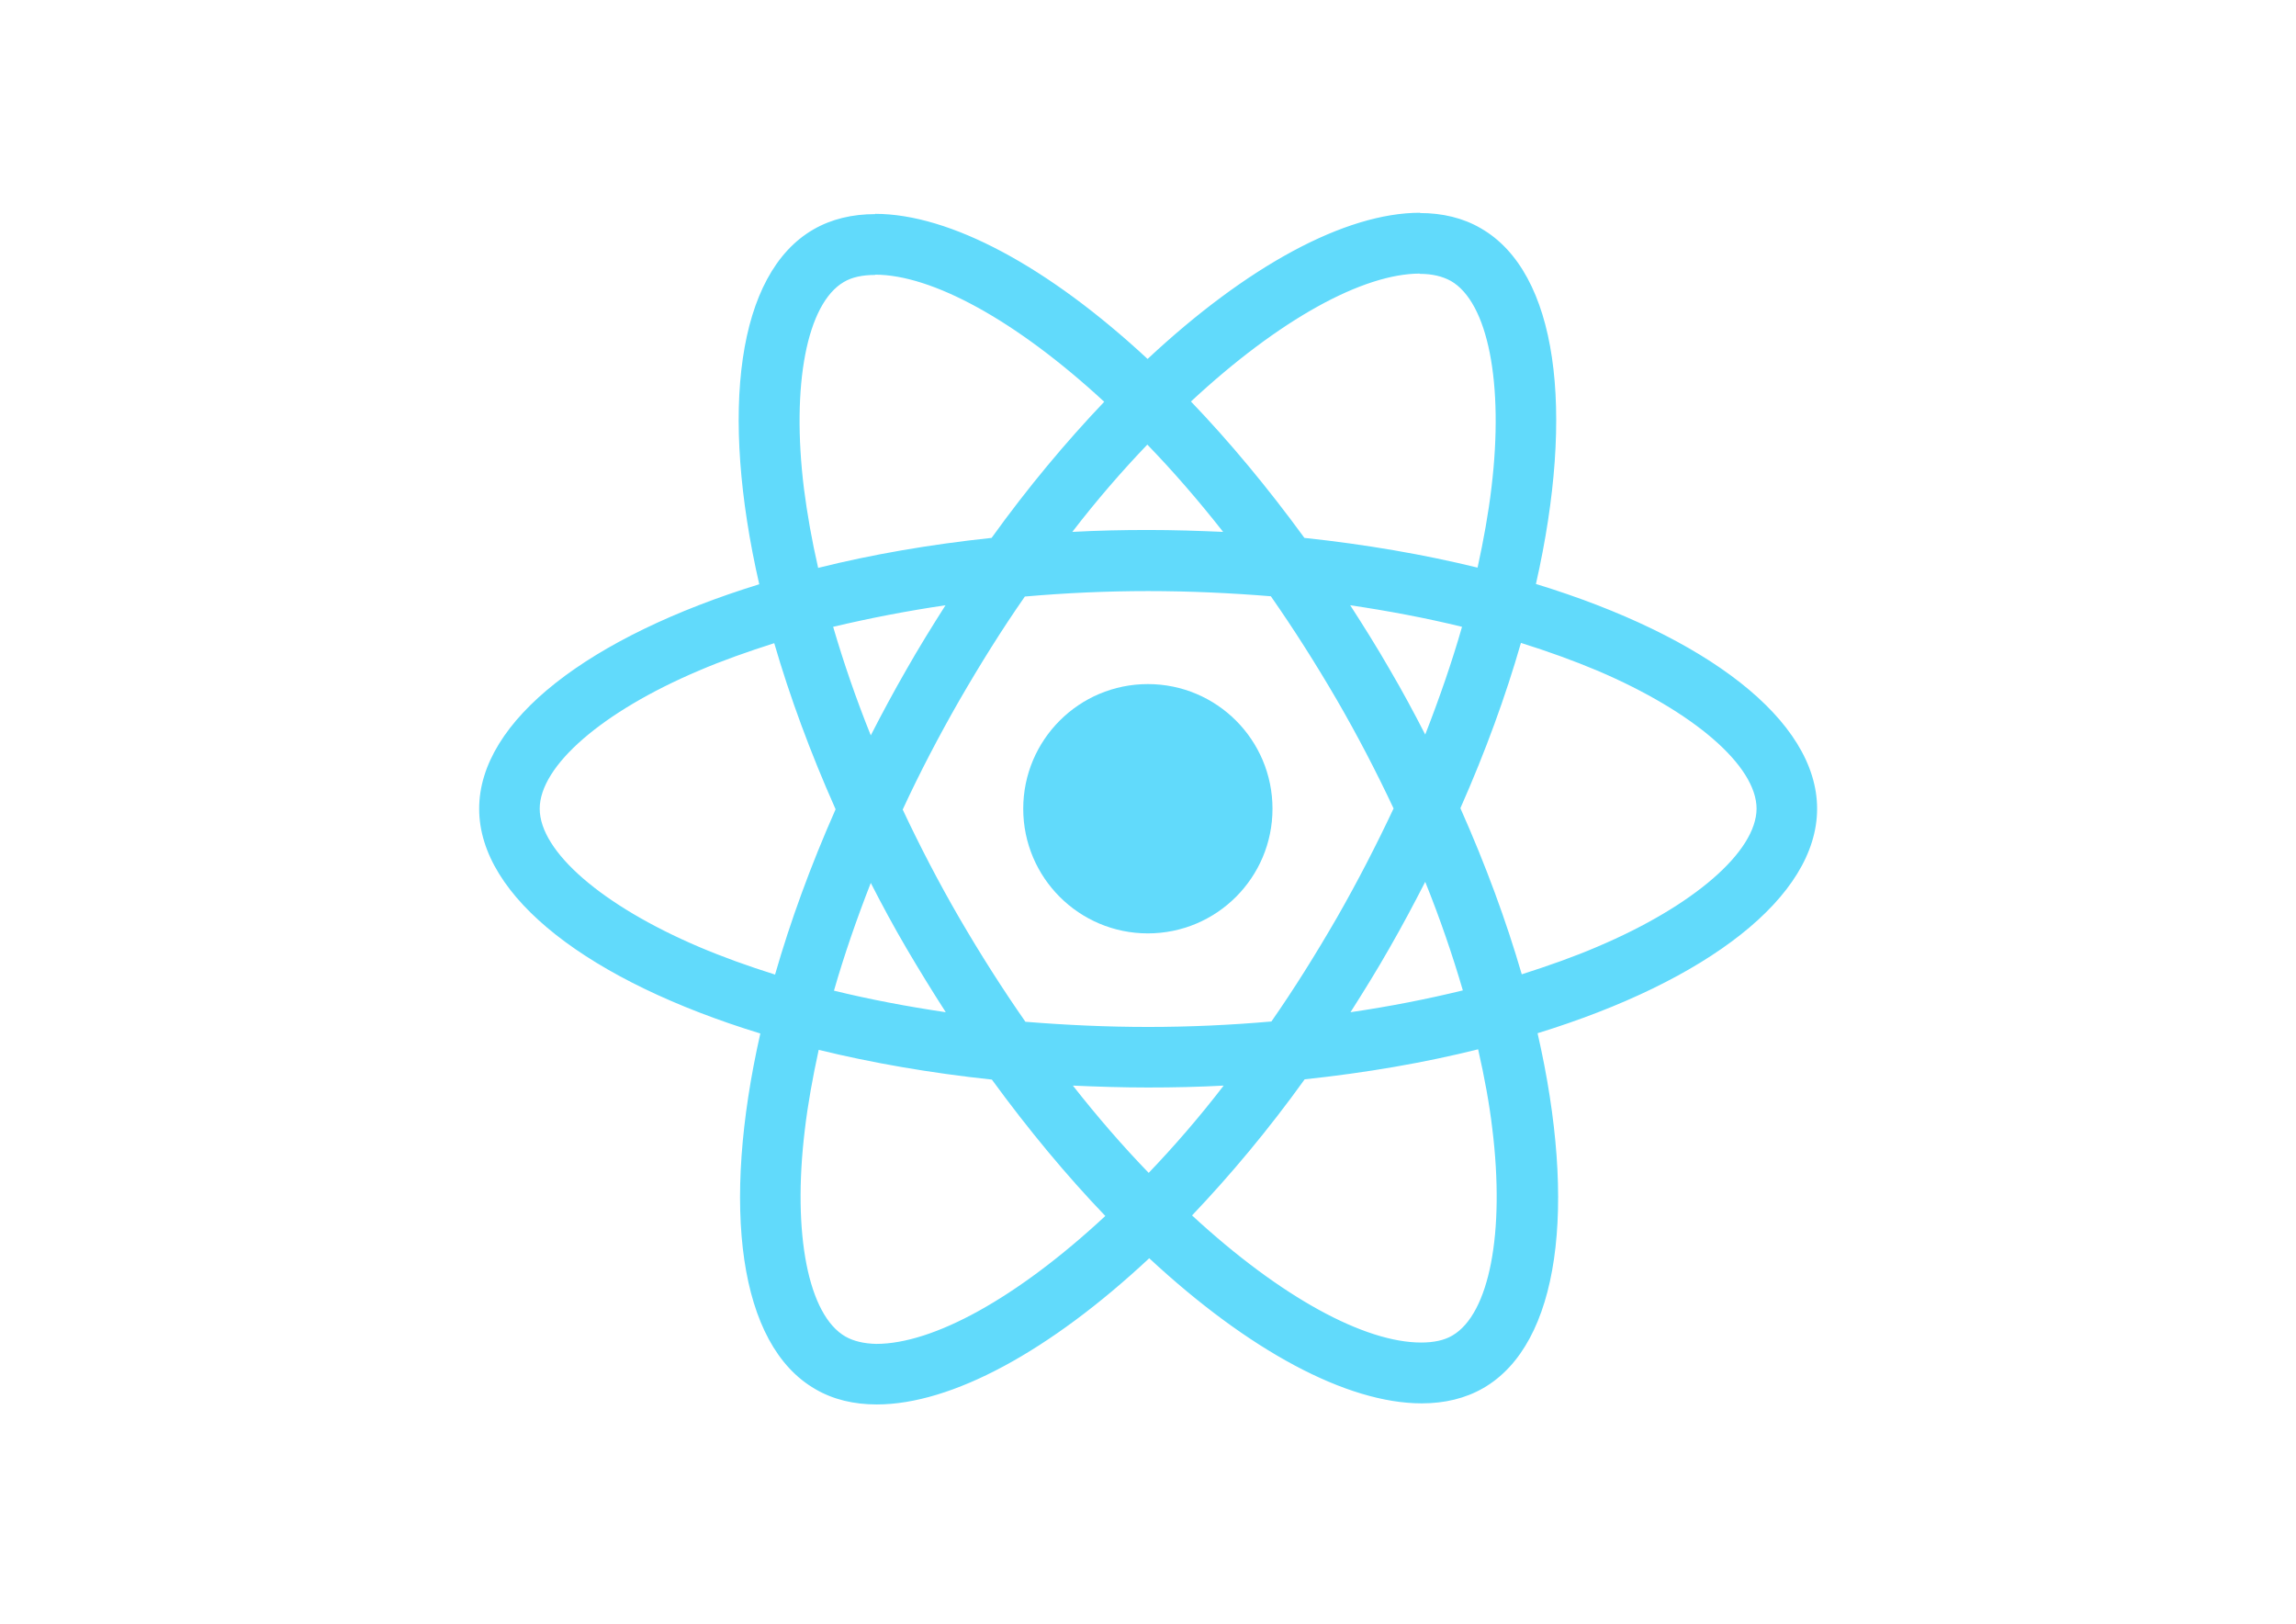
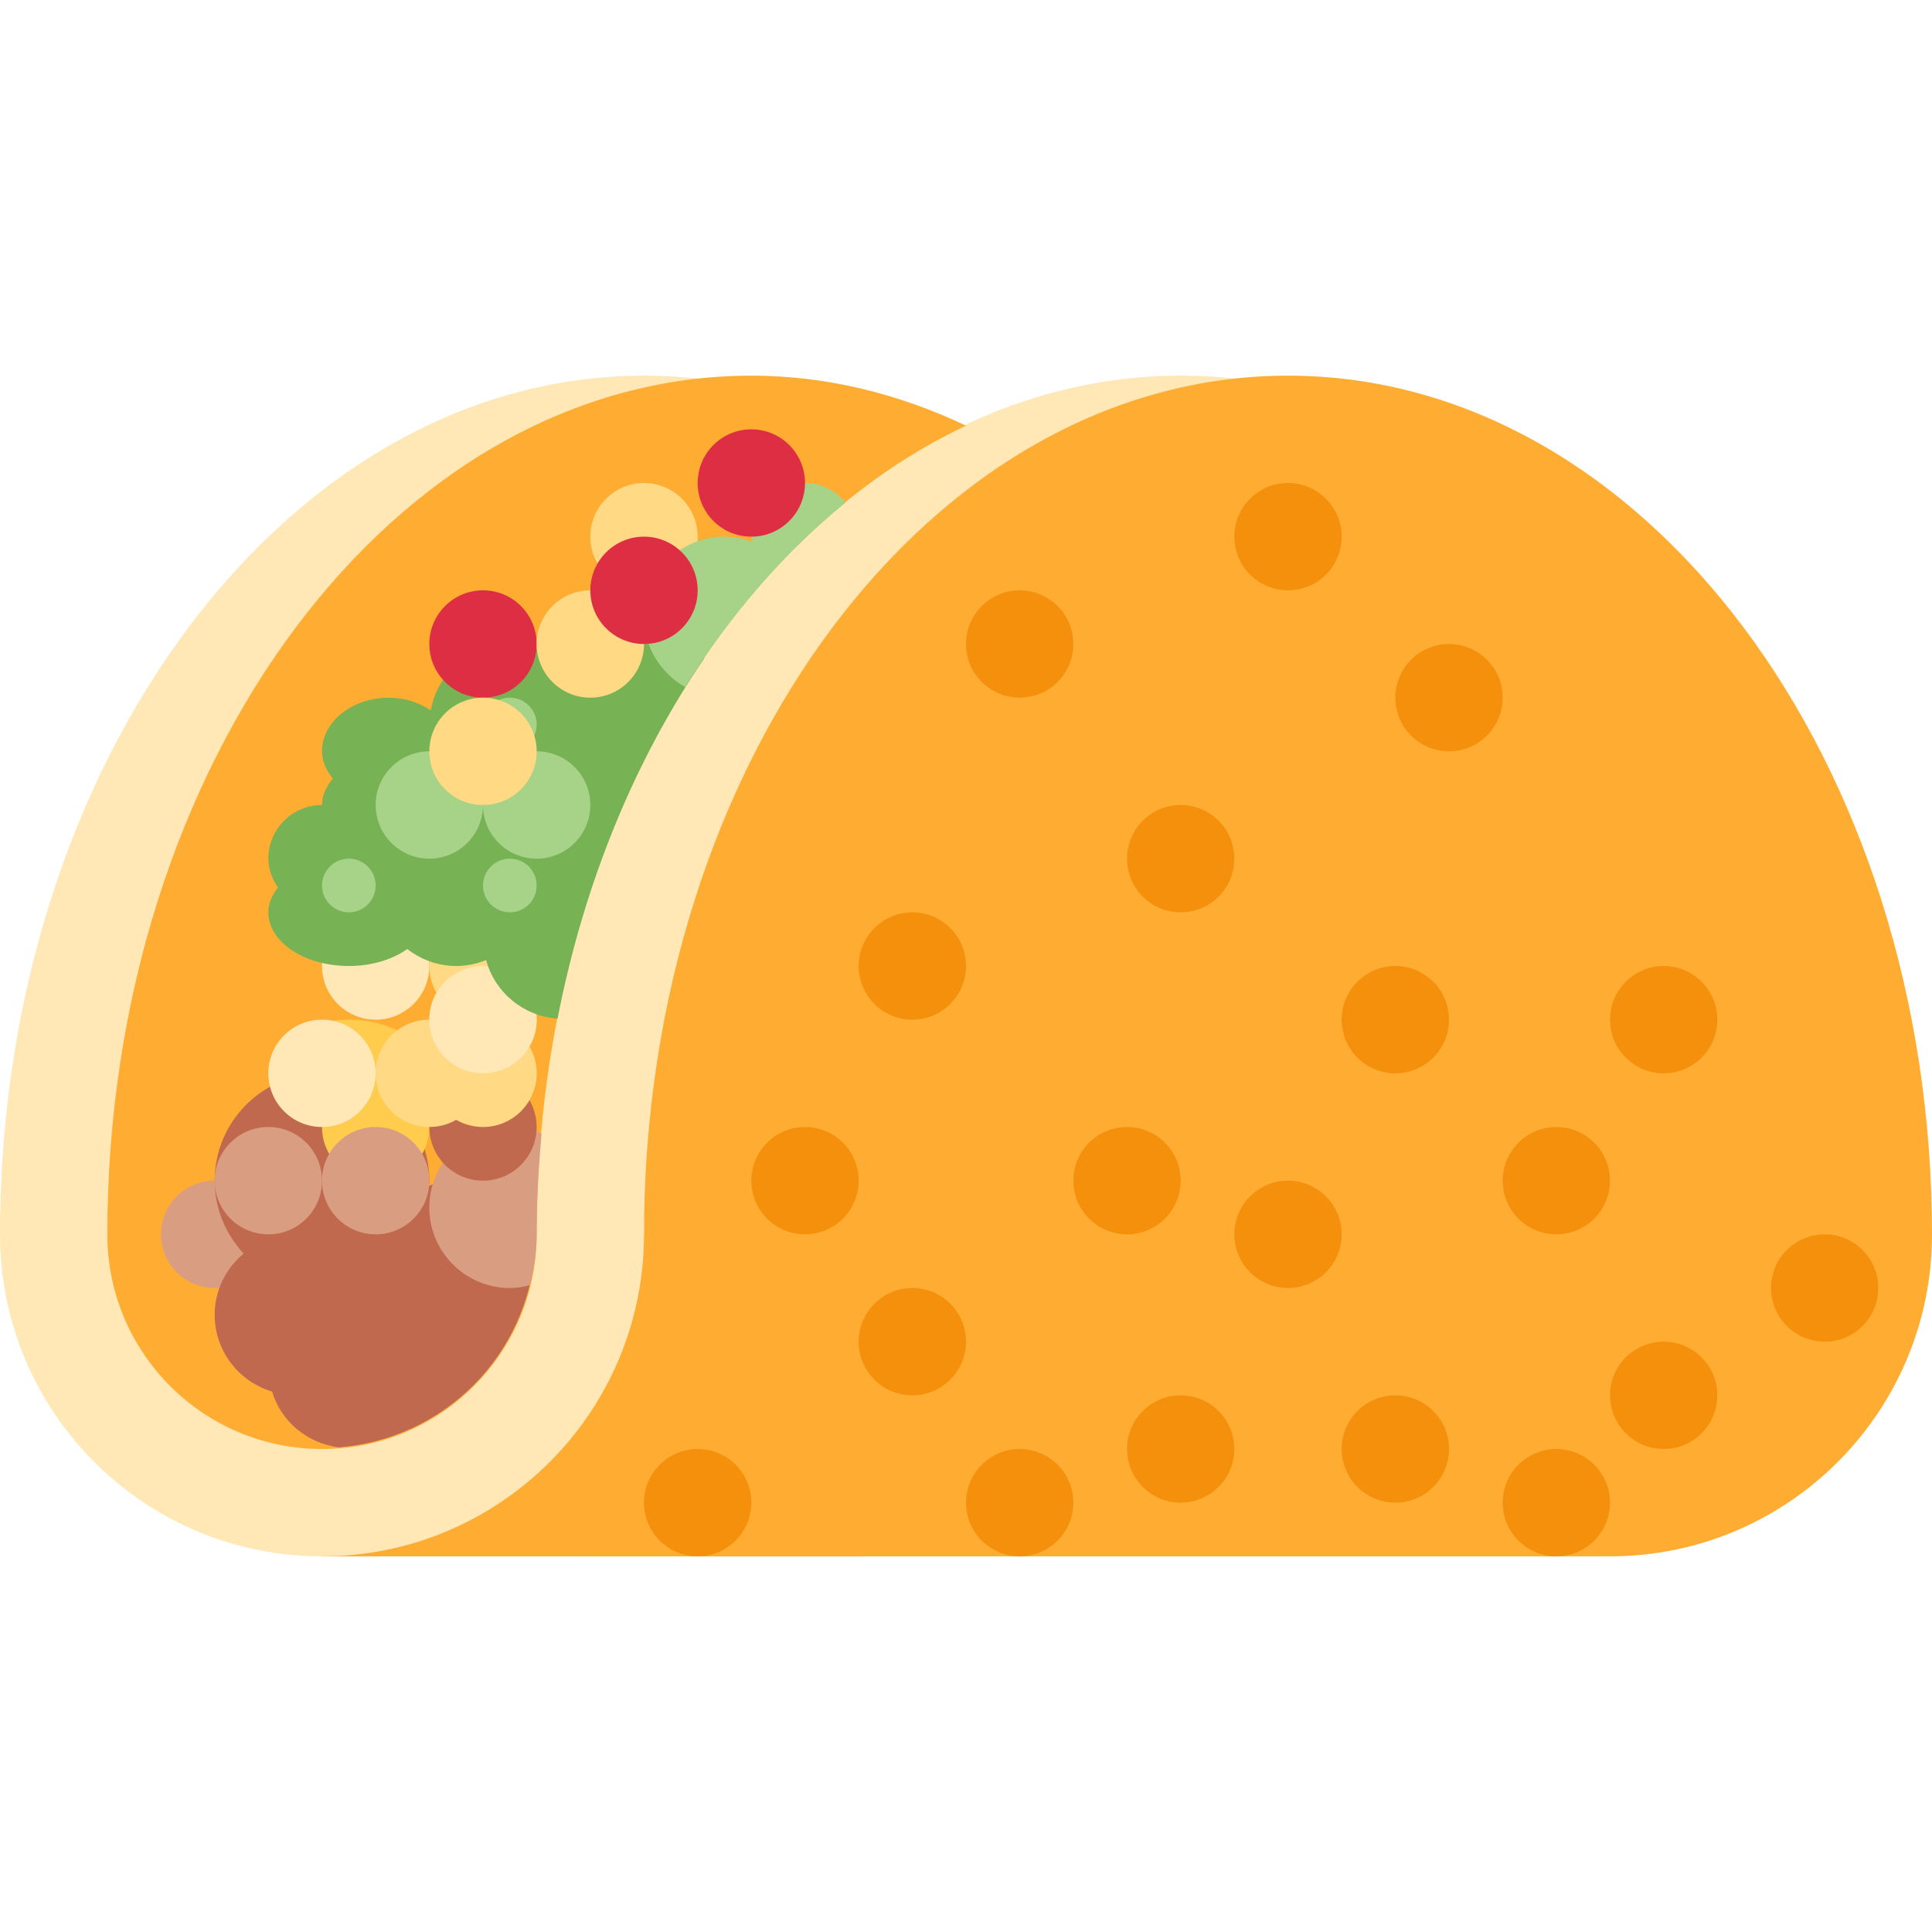
- <svg xmlns="http://www.w3.org/2000/svg" viewBox="0 0 841.9 595.3">
-   <g fill="#61DAFB">
-     <path d="M666.3 296.5c0-32.5-40.7-63.3-103.1-82.4 14.4-63.6 8-114.2-20.2-130.4-6.5-3.8-14.1-5.6-22.4-5.6v22.3c4.6 0 8.3.9 11.4 2.6 13.6 7.8 19.5 37.5 14.9 75.7-1.1 9.4-2.9 19.3-5.1 29.4-19.6-4.8-41-8.5-63.5-10.9-13.5-18.5-27.5-35.3-41.6-50 32.6-30.3 63.2-46.9 84-46.9V78c-27.5 0-63.5 19.6-99.9 53.6-36.4-33.8-72.4-53.2-99.9-53.2v22.3c20.7 0 51.4 16.5 84 46.6-14 14.7-28 31.4-41.3 49.9-22.6 2.4-44 6.1-63.6 11-2.3-10-4-19.7-5.2-29-4.7-38.2 1.1-67.9 14.6-75.8 3-1.8 6.9-2.6 11.5-2.6V78.5c-8.4 0-16 1.8-22.6 5.6-28.1 16.2-34.4 66.7-19.9 130.1-62.2 19.2-102.7 49.9-102.7 82.3 0 32.5 40.7 63.3 103.1 82.4-14.4 63.6-8 114.2 20.2 130.4 6.5 3.8 14.1 5.6 22.5 5.6 27.5 0 63.5-19.6 99.9-53.6 36.4 33.8 72.4 53.2 99.9 53.2 8.4 0 16-1.8 22.6-5.6 28.1-16.2 34.4-66.7 19.9-130.1 62-19.1 102.5-49.9 102.5-82.3zm-130.2-66.7c-3.7 12.9-8.3 26.2-13.5 39.5-4.1-8-8.4-16-13.1-24-4.6-8-9.5-15.8-14.4-23.4 14.2 2.1 27.9 4.7 41 7.9zm-45.8 106.5c-7.8 13.5-15.8 26.3-24.1 38.2-14.9 1.3-30 2-45.2 2-15.1 0-30.2-.7-45-1.9-8.3-11.9-16.4-24.6-24.2-38-7.6-13.1-14.5-26.4-20.8-39.8 6.2-13.4 13.2-26.8 20.7-39.9 7.8-13.5 15.8-26.3 24.1-38.2 14.9-1.3 30-2 45.2-2 15.1 0 30.2.7 45 1.9 8.3 11.9 16.4 24.6 24.2 38 7.6 13.1 14.5 26.4 20.8 39.8-6.3 13.4-13.2 26.8-20.7 39.9zm32.3-13c5.4 13.4 10 26.8 13.8 39.8-13.1 3.2-26.9 5.9-41.2 8 4.9-7.7 9.8-15.6 14.4-23.7 4.6-8 8.9-16.1 13-24.1zM421.2 430c-9.3-9.6-18.6-20.3-27.8-32 9 .4 18.2.7 27.5.7 9.4 0 18.7-.2 27.8-.7-9 11.7-18.3 22.4-27.5 32zm-74.4-58.9c-14.2-2.1-27.9-4.7-41-7.9 3.7-12.9 8.3-26.2 13.5-39.5 4.1 8 8.4 16 13.1 24 4.7 8 9.5 15.8 14.4 23.4zM420.7 163c9.3 9.6 18.6 20.3 27.8 32-9-.4-18.2-.7-27.5-.7-9.4 0-18.7.2-27.8.7 9-11.7 18.3-22.4 27.5-32zm-74 58.9c-4.9 7.7-9.8 15.6-14.4 23.7-4.6 8-8.9 16-13 24-5.4-13.4-10-26.8-13.8-39.8 13.1-3.1 26.9-5.8 41.2-7.9zm-90.5 125.2c-35.4-15.1-58.3-34.9-58.3-50.6 0-15.7 22.9-35.6 58.3-50.6 8.6-3.7 18-7 27.7-10.1 5.7 19.6 13.2 40 22.5 60.9-9.2 20.8-16.6 41.1-22.2 60.6-9.9-3.1-19.3-6.5-28-10.2zM310 490c-13.6-7.8-19.5-37.5-14.9-75.7 1.1-9.4 2.9-19.3 5.1-29.4 19.6 4.8 41 8.5 63.5 10.9 13.5 18.5 27.5 35.3 41.6 50-32.6 30.3-63.2 46.9-84 46.9-4.5-.1-8.3-1-11.3-2.7zm237.2-76.2c4.7 38.2-1.1 67.9-14.6 75.8-3 1.8-6.9 2.6-11.5 2.6-20.7 0-51.4-16.5-84-46.6 14-14.7 28-31.4 41.3-49.9 22.6-2.4 44-6.1 63.6-11 2.3 10.1 4.1 19.8 5.2 29.1zm38.5-66.7c-8.6 3.7-18 7-27.7 10.1-5.7-19.6-13.2-40-22.5-60.9 9.2-20.8 16.6-41.1 22.2-60.6 9.9 3.1 19.3 6.5 28.1 10.2 35.4 15.1 58.3 34.9 58.3 50.6-.1 15.7-23 35.6-58.4 50.6zM320.8 78.4z" />
-     <circle cx="420.9" cy="296.5" r="45.7" />
-     <path d="M520.5 78.1z" />
-   </g>
+ <svg xmlns="http://www.w3.org/2000/svg" viewBox="0 0 36 36">
+   <path fill="#FFE8B6" d="M12 7C5.374 7 0 14.164 0 23h6v6h17.119c.564-1.854.881-3.877.881-6 0-8.836-5.373-16-12-16z" />
+   <path fill="#FFE8B6" d="M29 21h4.896C33.156 13.11 28.118 7 22 7c-6.627 0-12 7.164-12 16 0 2.123.317 4.146.88 6H29v-8z" />
+   <path fill="#FFAC33" d="M36 23c0-8.836-5.373-16-12-16-6.626 0-12 7.164-12 16 0 2.123.317 4.146.88 6H30c3.314 0 6-2.685 6-6z" />
+   <path fill="#FFAC33" d="M6 23h10v6H6z" />
+   <path fill="#FFE8B6" d="M0 23c0-3.312 2.687-6 6-6s6 2.687 6 6c0 3.315-2.687 6-6 6s-6-2.685-6-6z" />
+   <path fill="#FFAC33" d="M14 7C7.374 7 2 14.164 2 23c0 2.21 1.791 4 4 4s4-1.79 4-4c0-6.963 3.342-12.871 8-15.069C16.747 7.339 15.405 7 14 7z" />
+   <circle fill="#D99E82" cx="4" cy="23" r="1" />
+   <path fill="#C1694F" d="M9.975 23.25C9.855 22.541 9.243 22 8.5 22c-.18 0-.35.037-.51.095.002-.033.01-.063.01-.095 0-1.104-.896-2-2-2s-2 .896-2 2c0 .525.207 1 .539 1.357-.327.276-.539.682-.539 1.143 0 .678.453 1.244 1.07 1.43.167.557.651.962 1.241 1.039 1.978-.156 3.54-1.733 3.664-3.719z" />
+   <path fill="#D99E82" d="M9.5 21c-.828 0-1.5.672-1.5 1.5S8.672 24 9.5 24c.13 0 .254-.021.375-.053.075-.305.125-.619.125-.947 0-.637.037-1.261.091-1.878C9.91 21.044 9.711 21 9.5 21z" />
+   <ellipse fill="#FFCC4D" cx="6.5" cy="20" rx="1.5" ry="1" />
+   <circle fill="#FFCC4D" cx="7" cy="21" r="1" />
+   <circle fill="#C1694F" cx="9" cy="21" r="1" />
+   <circle fill="#D99E82" cx="5" cy="22" r="1" />
+   <circle fill="#D99E82" cx="7" cy="22" r="1" />
+   <circle fill="#FFD983" cx="8" cy="20" r="1" />
+   <circle fill="#FFE8B6" cx="7" cy="18" r="1" />
+   <circle fill="#FFE8B6" cx="6" cy="20" r="1" />
+   <circle fill="#FFD983" cx="9" cy="18" r="1" />
+   <circle fill="#FFD983" cx="9" cy="20" r="1" />
+   <circle fill="#FFD983" cx="9" cy="19" r="1" />
+   <circle fill="#FFE8B6" cx="9" cy="19" r="1" />
+   <path fill="#77B255" d="M10.572 12.453C10.3 12.174 9.921 12 9.5 12c-.738 0-1.348.533-1.473 1.235-.215-.139-.478-.235-.777-.235-.69 0-1.25.448-1.25 1 0 .19.084.358.2.51-.123.146-.2.311-.2.49-.552 0-1 .448-1 1 0 .202.075.379.178.537-.11.139-.178.295-.178.463 0 .552.671 1 1.5 1 .43 0 .815-.122 1.089-.316.254.195.567.316.911.316.198 0 .385-.041.558-.11.163.602.69 1.042 1.331 1.091.495-2.544 1.45-4.835 2.738-6.72C12.806 12.097 12.419 12 12 12c-.56 0-1.065.174-1.428.453z" />
+   <circle fill="#A6D388" cx="8" cy="15" r="1" />
+   <path fill="#A6D388" d="M10 13.5c0 .276-.224.5-.5.5s-.5-.223-.5-.5c0-.276.224-.5.5-.5s.5.224.5.5z" />
+   <circle fill="#A6D388" cx="6.5" cy="16.5" r=".5" />
+   <path fill="#A6D388" d="M10 16.5c0 .276-.224.5-.5.5s-.5-.223-.5-.5.224-.5.5-.5.5.224.5.5z" />
+   <circle fill="#A6D388" cx="10" cy="15" r="1" />
+   <circle fill="#DD2E44" cx="9" cy="12" r="1" />
+   <circle fill="#FFD983" cx="11" cy="12" r="1" />
+   <circle fill="#FFD983" cx="12" cy="10" r="1" />
+   <circle fill="#FFD983" cx="9" cy="14" r="1" />
+   <path fill="#A6D388" d="M15 9c-.552 0-1 .448-1 1 0 .035.016.064.02.098-.162-.06-.336-.098-.52-.098-.829 0-1.5.671-1.5 1.5 0 .561.311 1.043.767 1.301.845-1.354 1.856-2.513 2.989-3.436C15.573 9.147 15.308 9 15 9z" />
+   <circle fill="#DD2E44" cx="12" cy="11" r="1" />
+   <ellipse transform="rotate(-80.781 14 9)" fill="#DD2E44" cx="14" cy="9" rx="1" ry="1" />
+   <circle fill="#F4900C" cx="17" cy="25" r="1" />
+   <circle fill="#F4900C" cx="13" cy="28" r="1" />
+   <circle fill="#F4900C" cx="19" cy="28" r="1" />
+   <circle fill="#F4900C" cx="22" cy="27" r="1" />
+   <circle fill="#F4900C" cx="26" cy="27" r="1" />
+   <circle fill="#F4900C" cx="29" cy="28" r="1" />
+   <circle fill="#F4900C" cx="31" cy="26" r="1" />
+   <circle fill="#F4900C" cx="21" cy="22" r="1" />
+   <circle fill="#F4900C" cx="15" cy="22" r="1" />
+   <circle fill="#F4900C" cx="34" cy="24" r="1" />
+   <circle fill="#F4900C" cx="17" cy="18" r="1" />
+   <circle fill="#F4900C" cx="22" cy="16" r="1" />
+   <path fill="#F4900C" d="M20 12c0 .552-.447 1-1 1-.552 0-1-.448-1-1s.448-1 1-1c.553 0 1 .448 1 1z" />
+   <circle fill="#F4900C" cx="27" cy="13" r="1" />
+   <circle fill="#F4900C" cx="24" cy="10" r="1" />
+   <circle fill="#F4900C" cx="31" cy="19" r="1" />
+   <circle fill="#F4900C" cx="26" cy="19" r="1" />
+   <circle fill="#F4900C" cx="24" cy="23" r="1" />
+   <circle fill="#F4900C" cx="29" cy="22" r="1" />
</svg>
